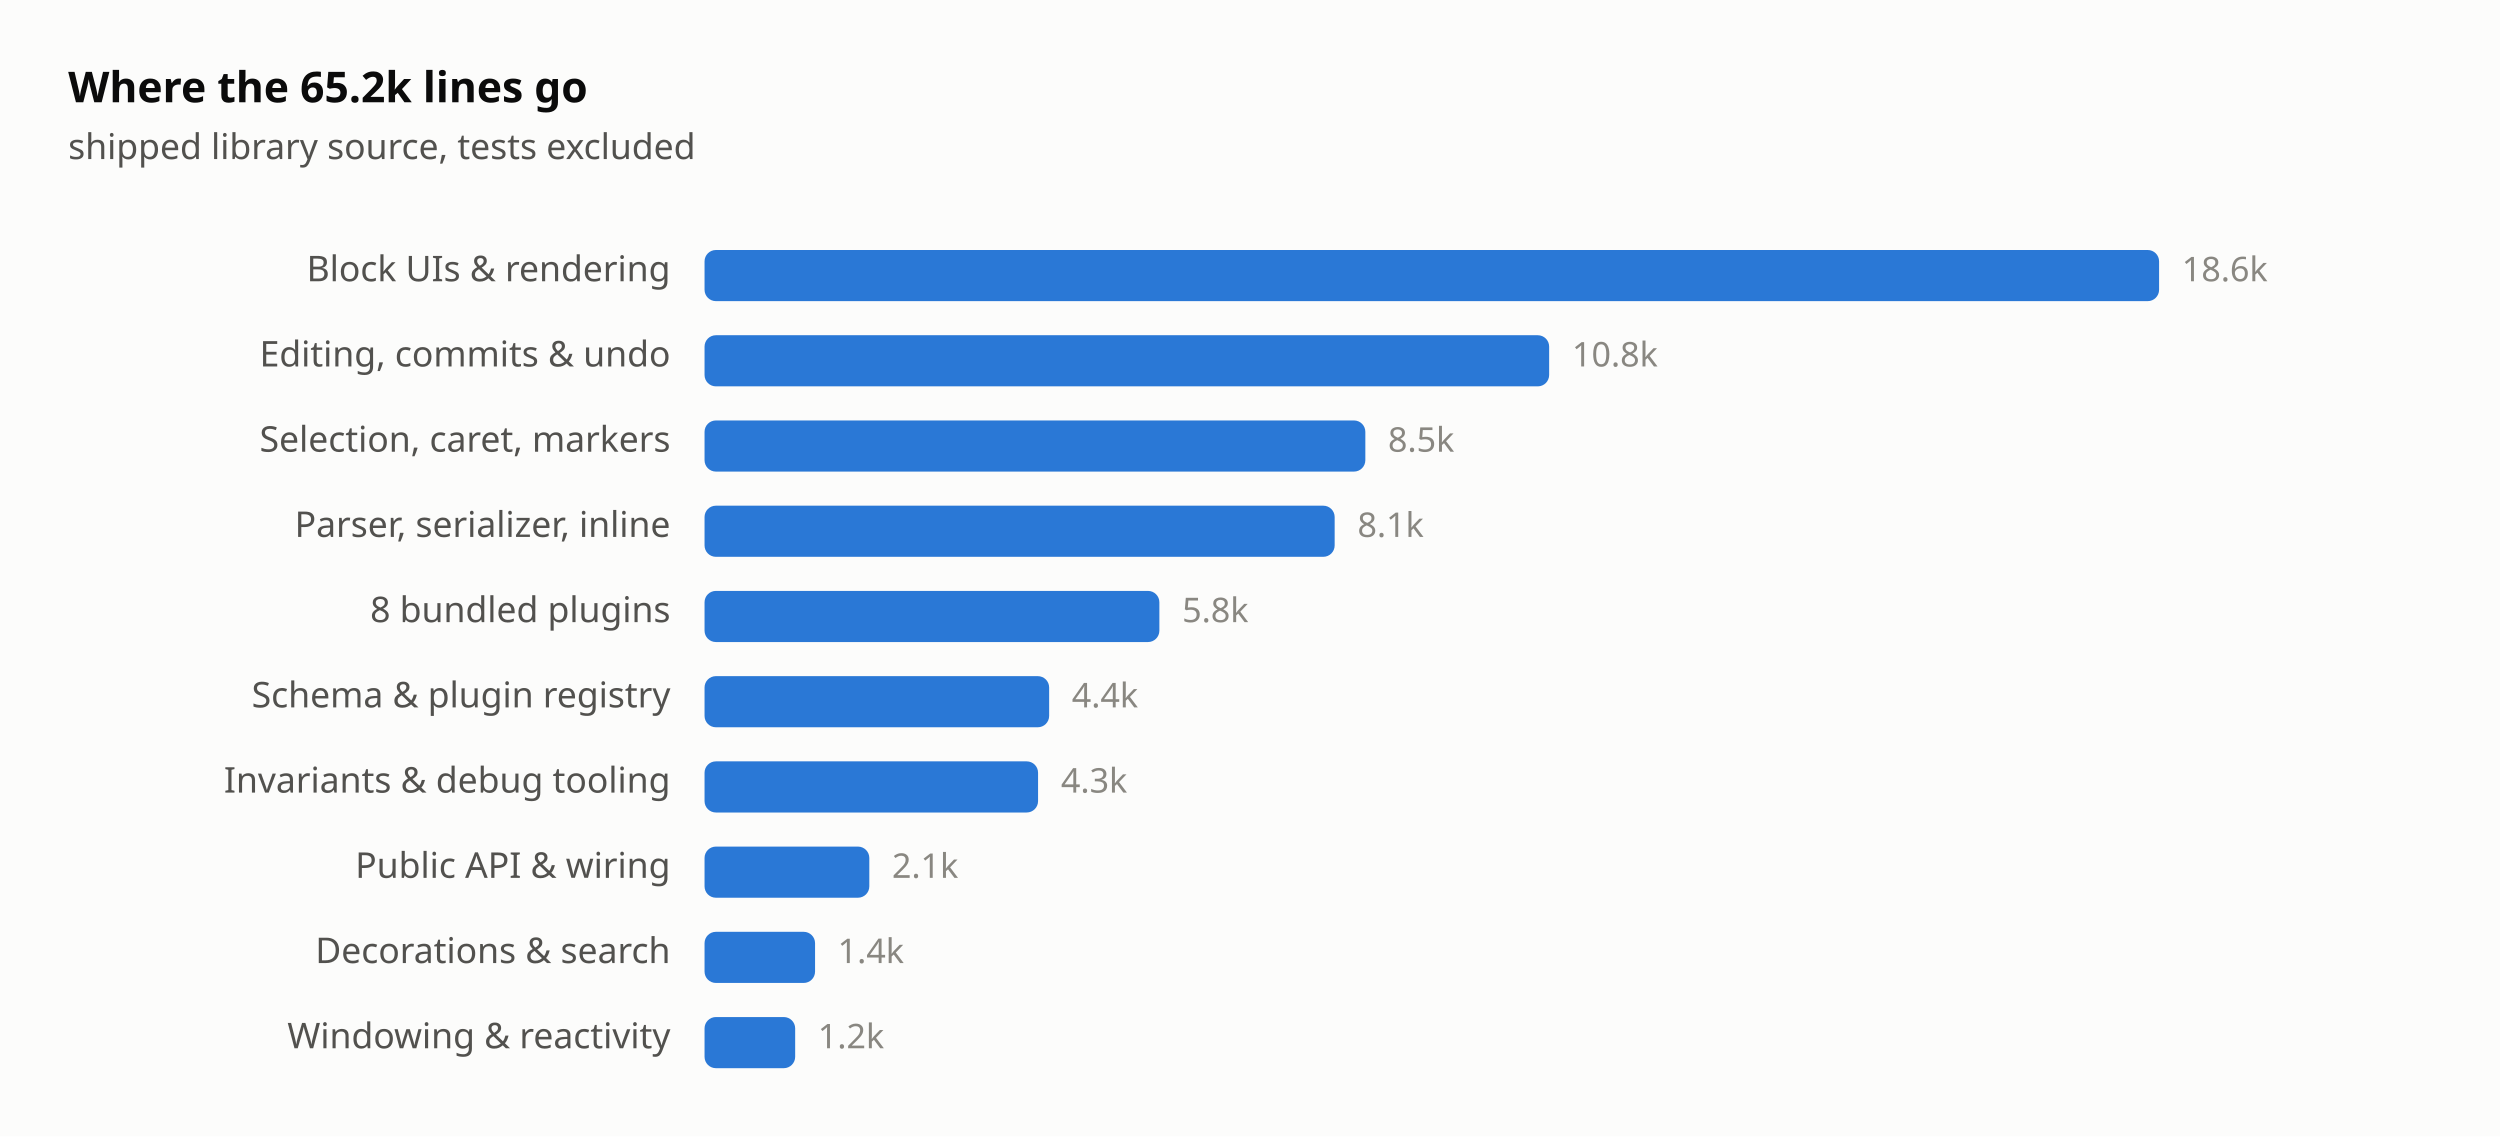
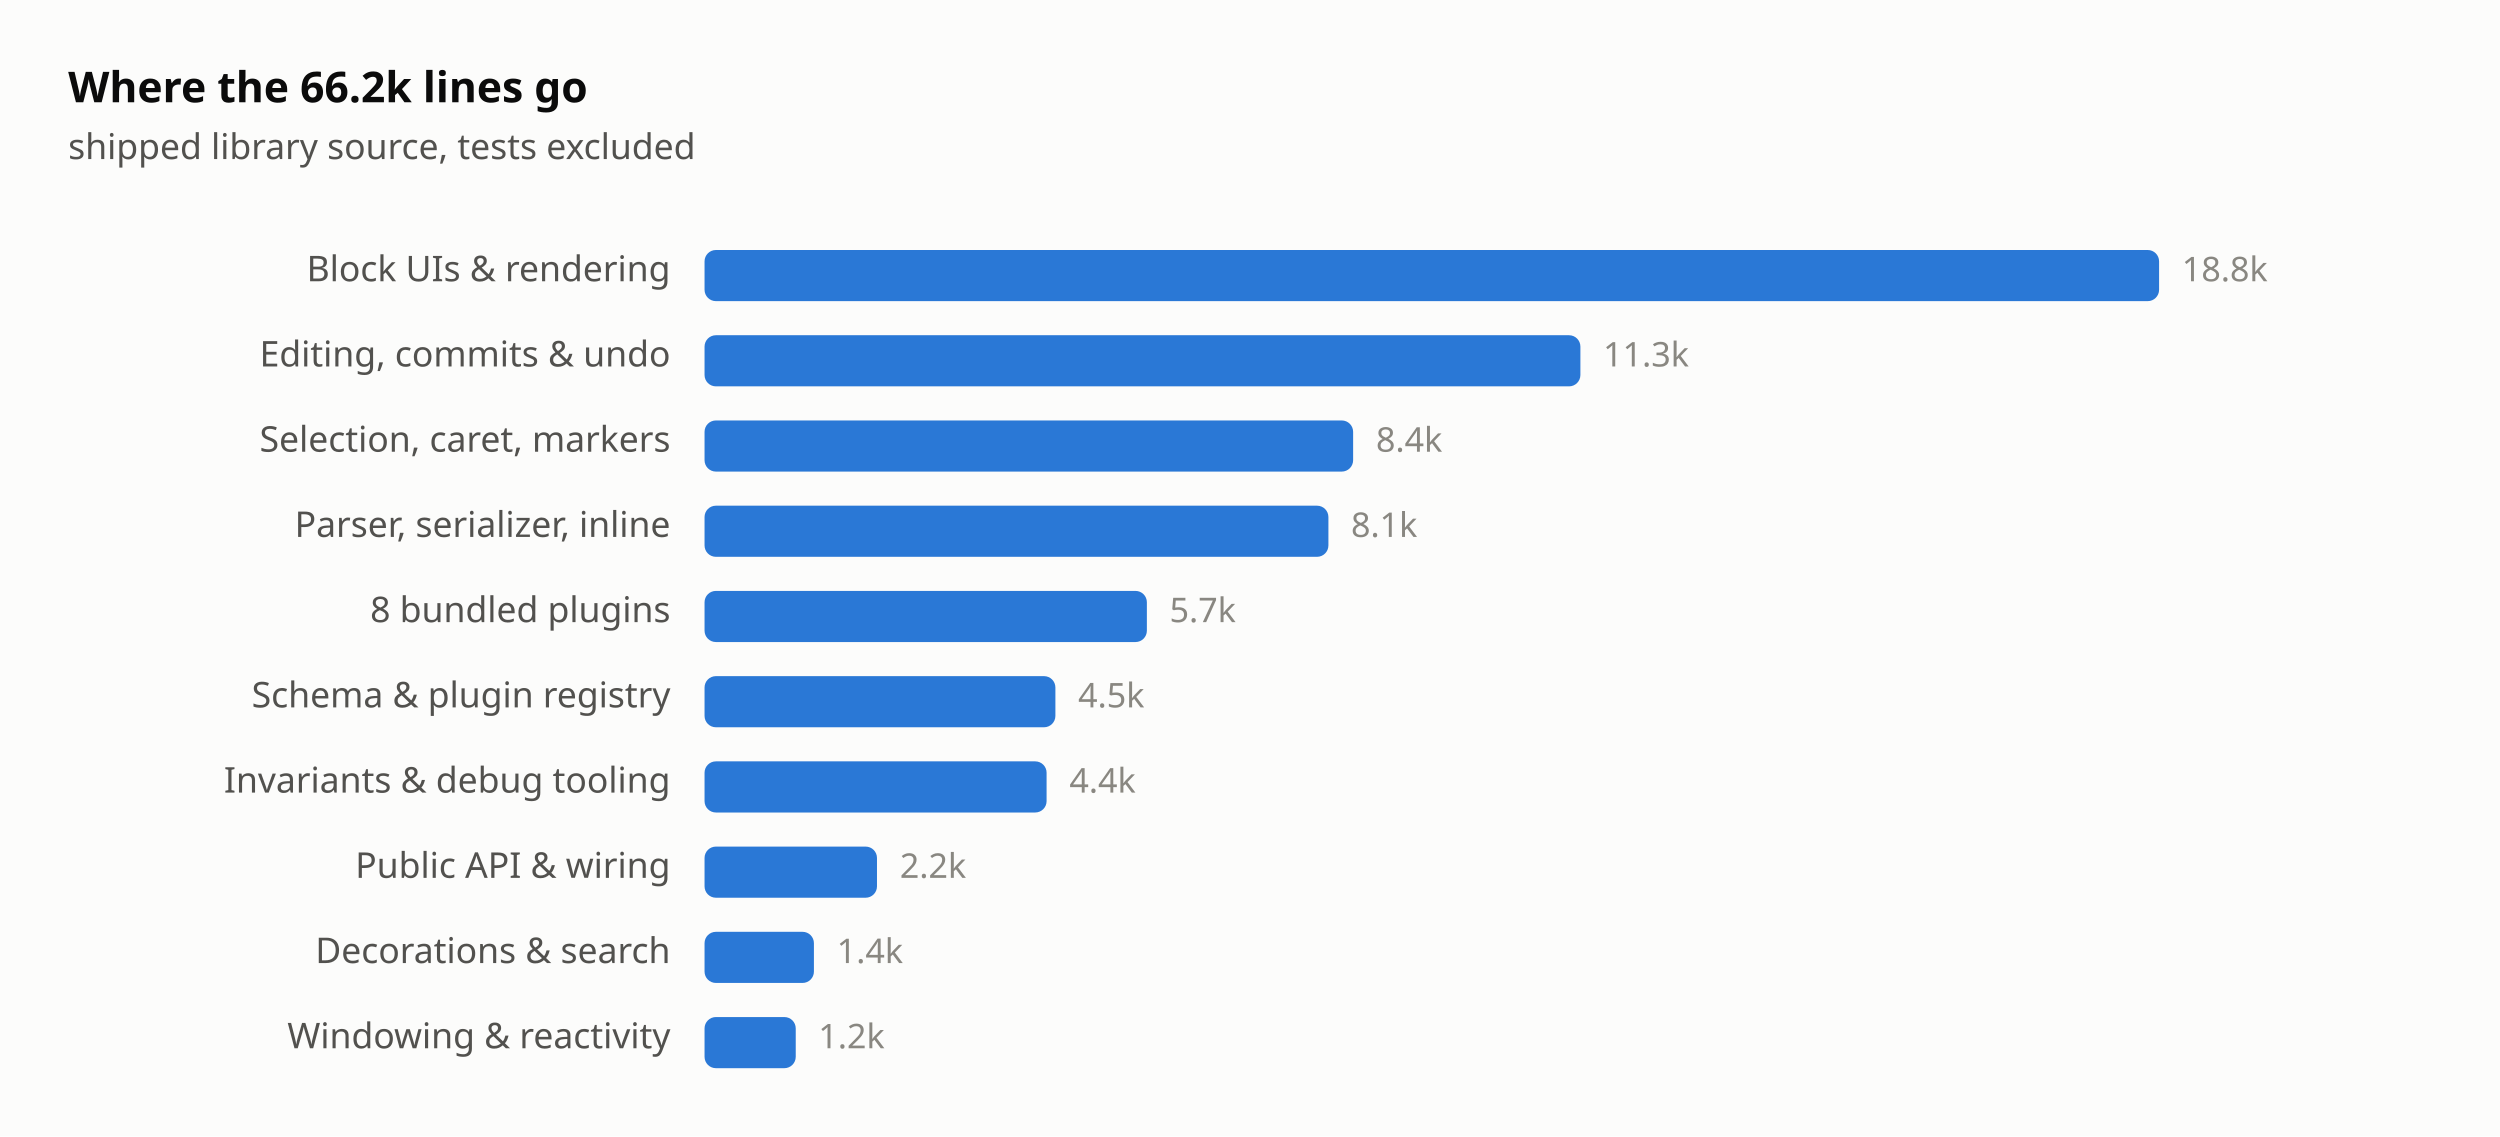
- <svg xmlns="http://www.w3.org/2000/svg" width="880" height="400" viewBox="0 0 880 400" role="img" aria-label="Library source by area: Block UIs &amp; rendering 18.6k, Editing, commits &amp; undo 10.8k, Selection, caret, markers 8.5k, Parser, serializer, inline 8.1k, 8 bundled plugins 5.8k, Schema &amp; plugin registry 4.4k, Invariants &amp; debug tooling 4.3k, Public API &amp; wiring 2.1k, Decorations &amp; search 1.4k, Windowing &amp; reactivity 1.2k. About 65.2k lines total.">
+ <svg xmlns="http://www.w3.org/2000/svg" width="880" height="400" viewBox="0 0 880 400" role="img" aria-label="Library source by area: Block UIs &amp; rendering 18.8k, Editing, commits &amp; undo 11.3k, Selection, caret, markers 8.4k, Parser, serializer, inline 8.1k, 8 bundled plugins 5.7k, Schema &amp; plugin registry 4.5k, Invariants &amp; debug tooling 4.4k, Public API &amp; wiring 2.2k, Decorations &amp; search 1.4k, Windowing &amp; reactivity 1.2k. About 66.2k lines total.">
  <rect width="880" height="400" fill="#fcfcfb" />
-   <text x="24" y="36" font-family="system-ui, sans-serif" font-size="15" font-weight="600" fill="#0b0b0b" text-anchor="start">Where the 65.2k lines go</text>
+   <text x="24" y="36" font-family="system-ui, sans-serif" font-size="15" font-weight="600" fill="#0b0b0b" text-anchor="start">Where the 66.2k lines go</text>
  <text x="24" y="56" font-family="system-ui, sans-serif" font-size="12.5" font-weight="400" fill="#52514e" text-anchor="start">shipped library source, tests excluded</text>
  <text x="236" y="99" font-family="system-ui, sans-serif" font-size="12.5" font-weight="400" fill="#52514e" text-anchor="end">Block UIs &amp; rendering</text>
  <rect x="248" y="88" width="512.0" height="18" rx="4" fill="#2a78d6" />
-   <text x="768" y="99" font-family="system-ui, sans-serif" font-size="12" font-weight="400" fill="#898781" text-anchor="start" style="font-variant-numeric:tabular-nums">18.6k</text>
+   <text x="768" y="99" font-family="system-ui, sans-serif" font-size="12" font-weight="400" fill="#898781" text-anchor="start" style="font-variant-numeric:tabular-nums">18.8k</text>
  <text x="236" y="129" font-family="system-ui, sans-serif" font-size="12.5" font-weight="400" fill="#52514e" text-anchor="end">Editing, commits &amp; undo</text>
-   <rect x="248" y="118" width="297.3" height="18" rx="4" fill="#2a78d6" />
-   <text x="553.342" y="129" font-family="system-ui, sans-serif" font-size="12" font-weight="400" fill="#898781" text-anchor="start" style="font-variant-numeric:tabular-nums">10.8k</text>
+   <rect x="248" y="118" width="308.3" height="18" rx="4" fill="#2a78d6" />
+   <text x="564.298" y="129" font-family="system-ui, sans-serif" font-size="12" font-weight="400" fill="#898781" text-anchor="start" style="font-variant-numeric:tabular-nums">11.3k</text>
  <text x="236" y="159" font-family="system-ui, sans-serif" font-size="12.5" font-weight="400" fill="#52514e" text-anchor="end">Selection, caret, markers</text>
-   <rect x="248" y="148" width="232.6" height="18" rx="4" fill="#2a78d6" />
-   <text x="488.563" y="159" font-family="system-ui, sans-serif" font-size="12" font-weight="400" fill="#898781" text-anchor="start" style="font-variant-numeric:tabular-nums">8.5k</text>
+   <rect x="248" y="148" width="228.3" height="18" rx="4" fill="#2a78d6" />
+   <text x="484.335" y="159" font-family="system-ui, sans-serif" font-size="12" font-weight="400" fill="#898781" text-anchor="start" style="font-variant-numeric:tabular-nums">8.4k</text>
  <text x="236" y="189" font-family="system-ui, sans-serif" font-size="12.5" font-weight="400" fill="#52514e" text-anchor="end">Parser, serializer, inline</text>
-   <rect x="248" y="178" width="221.8" height="18" rx="4" fill="#2a78d6" />
-   <text x="477.825" y="189" font-family="system-ui, sans-serif" font-size="12" font-weight="400" fill="#898781" text-anchor="start" style="font-variant-numeric:tabular-nums">8.1k</text>
+   <rect x="248" y="178" width="219.6" height="18" rx="4" fill="#2a78d6" />
+   <text x="475.553" y="189" font-family="system-ui, sans-serif" font-size="12" font-weight="400" fill="#898781" text-anchor="start" style="font-variant-numeric:tabular-nums">8.1k</text>
  <text x="236" y="219" font-family="system-ui, sans-serif" font-size="12.5" font-weight="400" fill="#52514e" text-anchor="end">8 bundled plugins</text>
-   <rect x="248" y="208" width="160.1" height="18" rx="4" fill="#2a78d6" />
-   <text x="416.122" y="219" font-family="system-ui, sans-serif" font-size="12" font-weight="400" fill="#898781" text-anchor="start" style="font-variant-numeric:tabular-nums">5.8k</text>
+   <rect x="248" y="208" width="155.7" height="18" rx="4" fill="#2a78d6" />
+   <text x="411.685" y="219" font-family="system-ui, sans-serif" font-size="12" font-weight="400" fill="#898781" text-anchor="start" style="font-variant-numeric:tabular-nums">5.7k</text>
  <text x="236" y="249" font-family="system-ui, sans-serif" font-size="12.5" font-weight="400" fill="#52514e" text-anchor="end">Schema &amp; plugin registry</text>
-   <rect x="248" y="238" width="121.3" height="18" rx="4" fill="#2a78d6" />
-   <text x="377.265" y="249" font-family="system-ui, sans-serif" font-size="12" font-weight="400" fill="#898781" text-anchor="start" style="font-variant-numeric:tabular-nums">4.4k</text>
+   <rect x="248" y="238" width="123.5" height="18" rx="4" fill="#2a78d6" />
+   <text x="379.493" y="249" font-family="system-ui, sans-serif" font-size="12" font-weight="400" fill="#898781" text-anchor="start" style="font-variant-numeric:tabular-nums">4.5k</text>
  <text x="236" y="279" font-family="system-ui, sans-serif" font-size="12.5" font-weight="400" fill="#52514e" text-anchor="end">Invariants &amp; debug tooling</text>
-   <rect x="248" y="268" width="117.4" height="18" rx="4" fill="#2a78d6" />
-   <text x="373.448" y="279" font-family="system-ui, sans-serif" font-size="12" font-weight="400" fill="#898781" text-anchor="start" style="font-variant-numeric:tabular-nums">4.3k</text>
+   <rect x="248" y="268" width="120.4" height="18" rx="4" fill="#2a78d6" />
+   <text x="376.421" y="279" font-family="system-ui, sans-serif" font-size="12" font-weight="400" fill="#898781" text-anchor="start" style="font-variant-numeric:tabular-nums">4.4k</text>
  <text x="236" y="309" font-family="system-ui, sans-serif" font-size="12.5" font-weight="400" fill="#52514e" text-anchor="end">Public API &amp; wiring</text>
-   <rect x="248" y="298" width="58.0" height="18" rx="4" fill="#2a78d6" />
-   <text x="313.969" y="309" font-family="system-ui, sans-serif" font-size="12" font-weight="400" fill="#898781" text-anchor="start" style="font-variant-numeric:tabular-nums">2.1k</text>
+   <rect x="248" y="298" width="60.7" height="18" rx="4" fill="#2a78d6" />
+   <text x="316.741" y="309" font-family="system-ui, sans-serif" font-size="12" font-weight="400" fill="#898781" text-anchor="start" style="font-variant-numeric:tabular-nums">2.2k</text>
  <text x="236" y="339" font-family="system-ui, sans-serif" font-size="12.5" font-weight="400" fill="#52514e" text-anchor="end">Decorations &amp; search</text>
-   <rect x="248" y="328" width="38.9" height="18" rx="4" fill="#2a78d6" />
-   <text x="294.857" y="339" font-family="system-ui, sans-serif" font-size="12" font-weight="400" fill="#898781" text-anchor="start" style="font-variant-numeric:tabular-nums">1.4k</text>
+   <rect x="248" y="328" width="38.5" height="18" rx="4" fill="#2a78d6" />
+   <text x="294.527" y="339" font-family="system-ui, sans-serif" font-size="12" font-weight="400" fill="#898781" text-anchor="start" style="font-variant-numeric:tabular-nums">1.4k</text>
  <text x="236" y="369" font-family="system-ui, sans-serif" font-size="12.5" font-weight="400" fill="#52514e" text-anchor="end">Windowing &amp; reactivity</text>
-   <rect x="248" y="358" width="31.9" height="18" rx="4" fill="#2a78d6" />
-   <text x="287.882" y="369" font-family="system-ui, sans-serif" font-size="12" font-weight="400" fill="#898781" text-anchor="start" style="font-variant-numeric:tabular-nums">1.2k</text>
+   <rect x="248" y="358" width="32.1" height="18" rx="4" fill="#2a78d6" />
+   <text x="288.056" y="369" font-family="system-ui, sans-serif" font-size="12" font-weight="400" fill="#898781" text-anchor="start" style="font-variant-numeric:tabular-nums">1.2k</text>
</svg>
